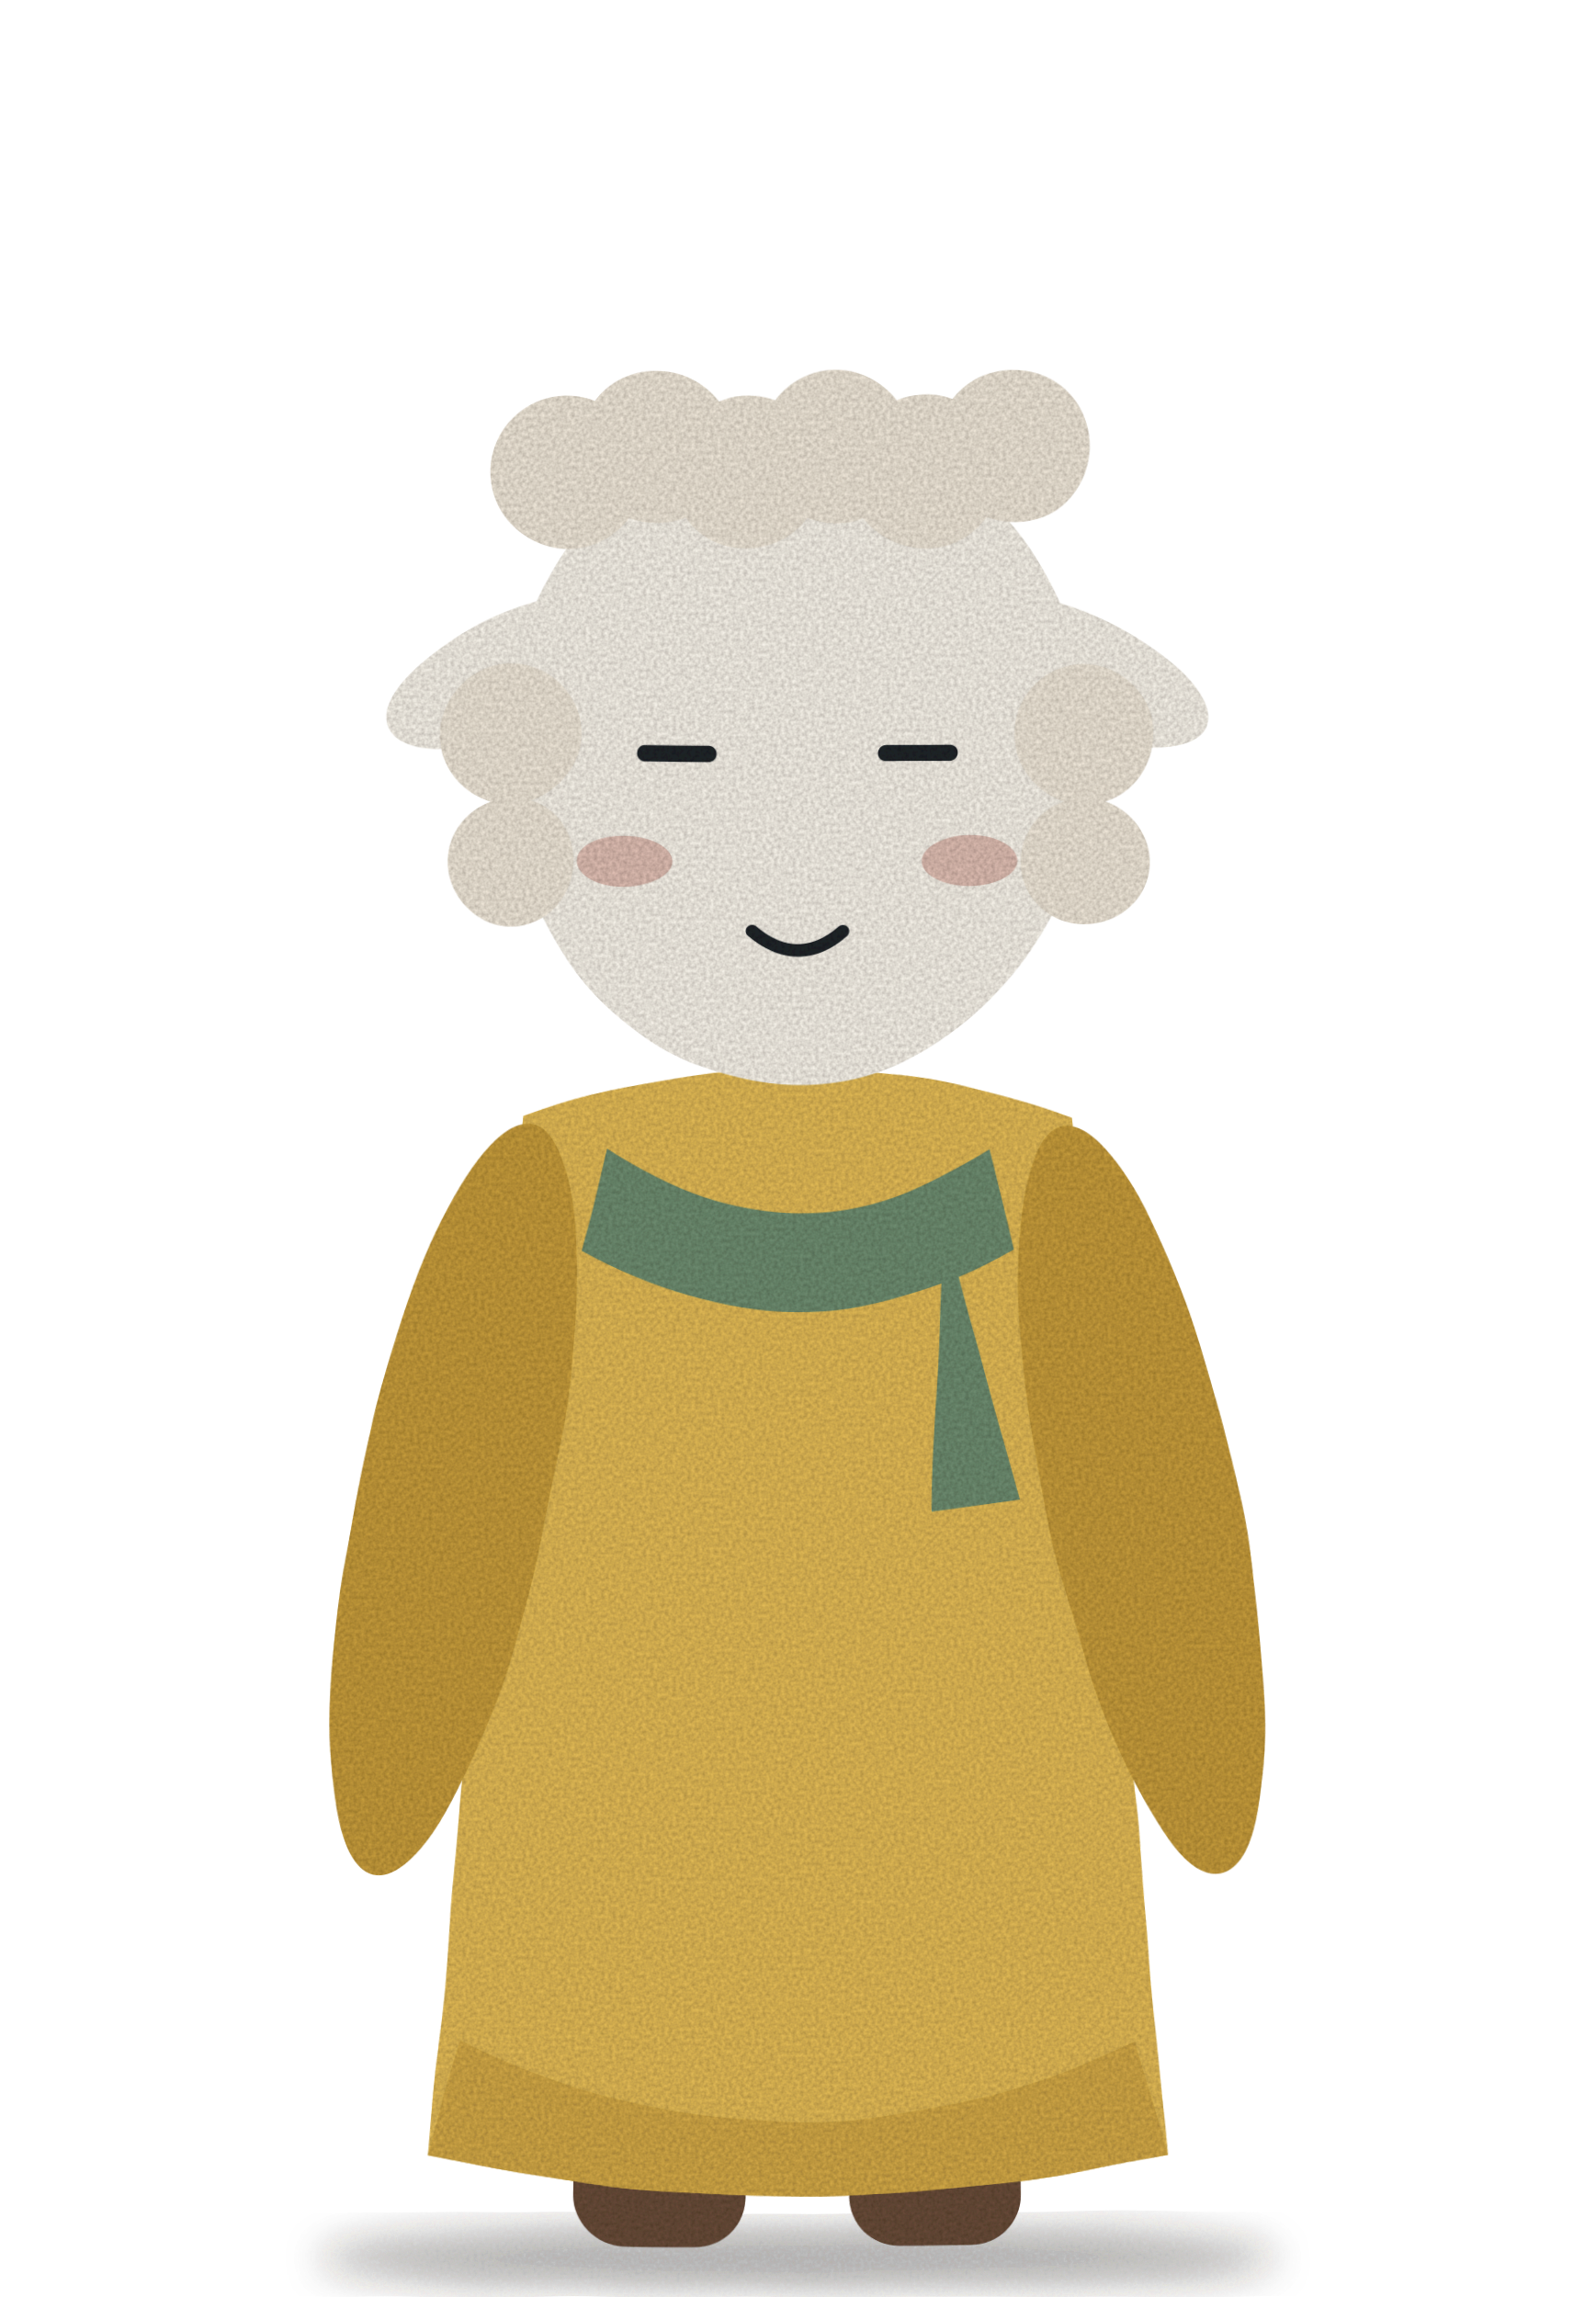
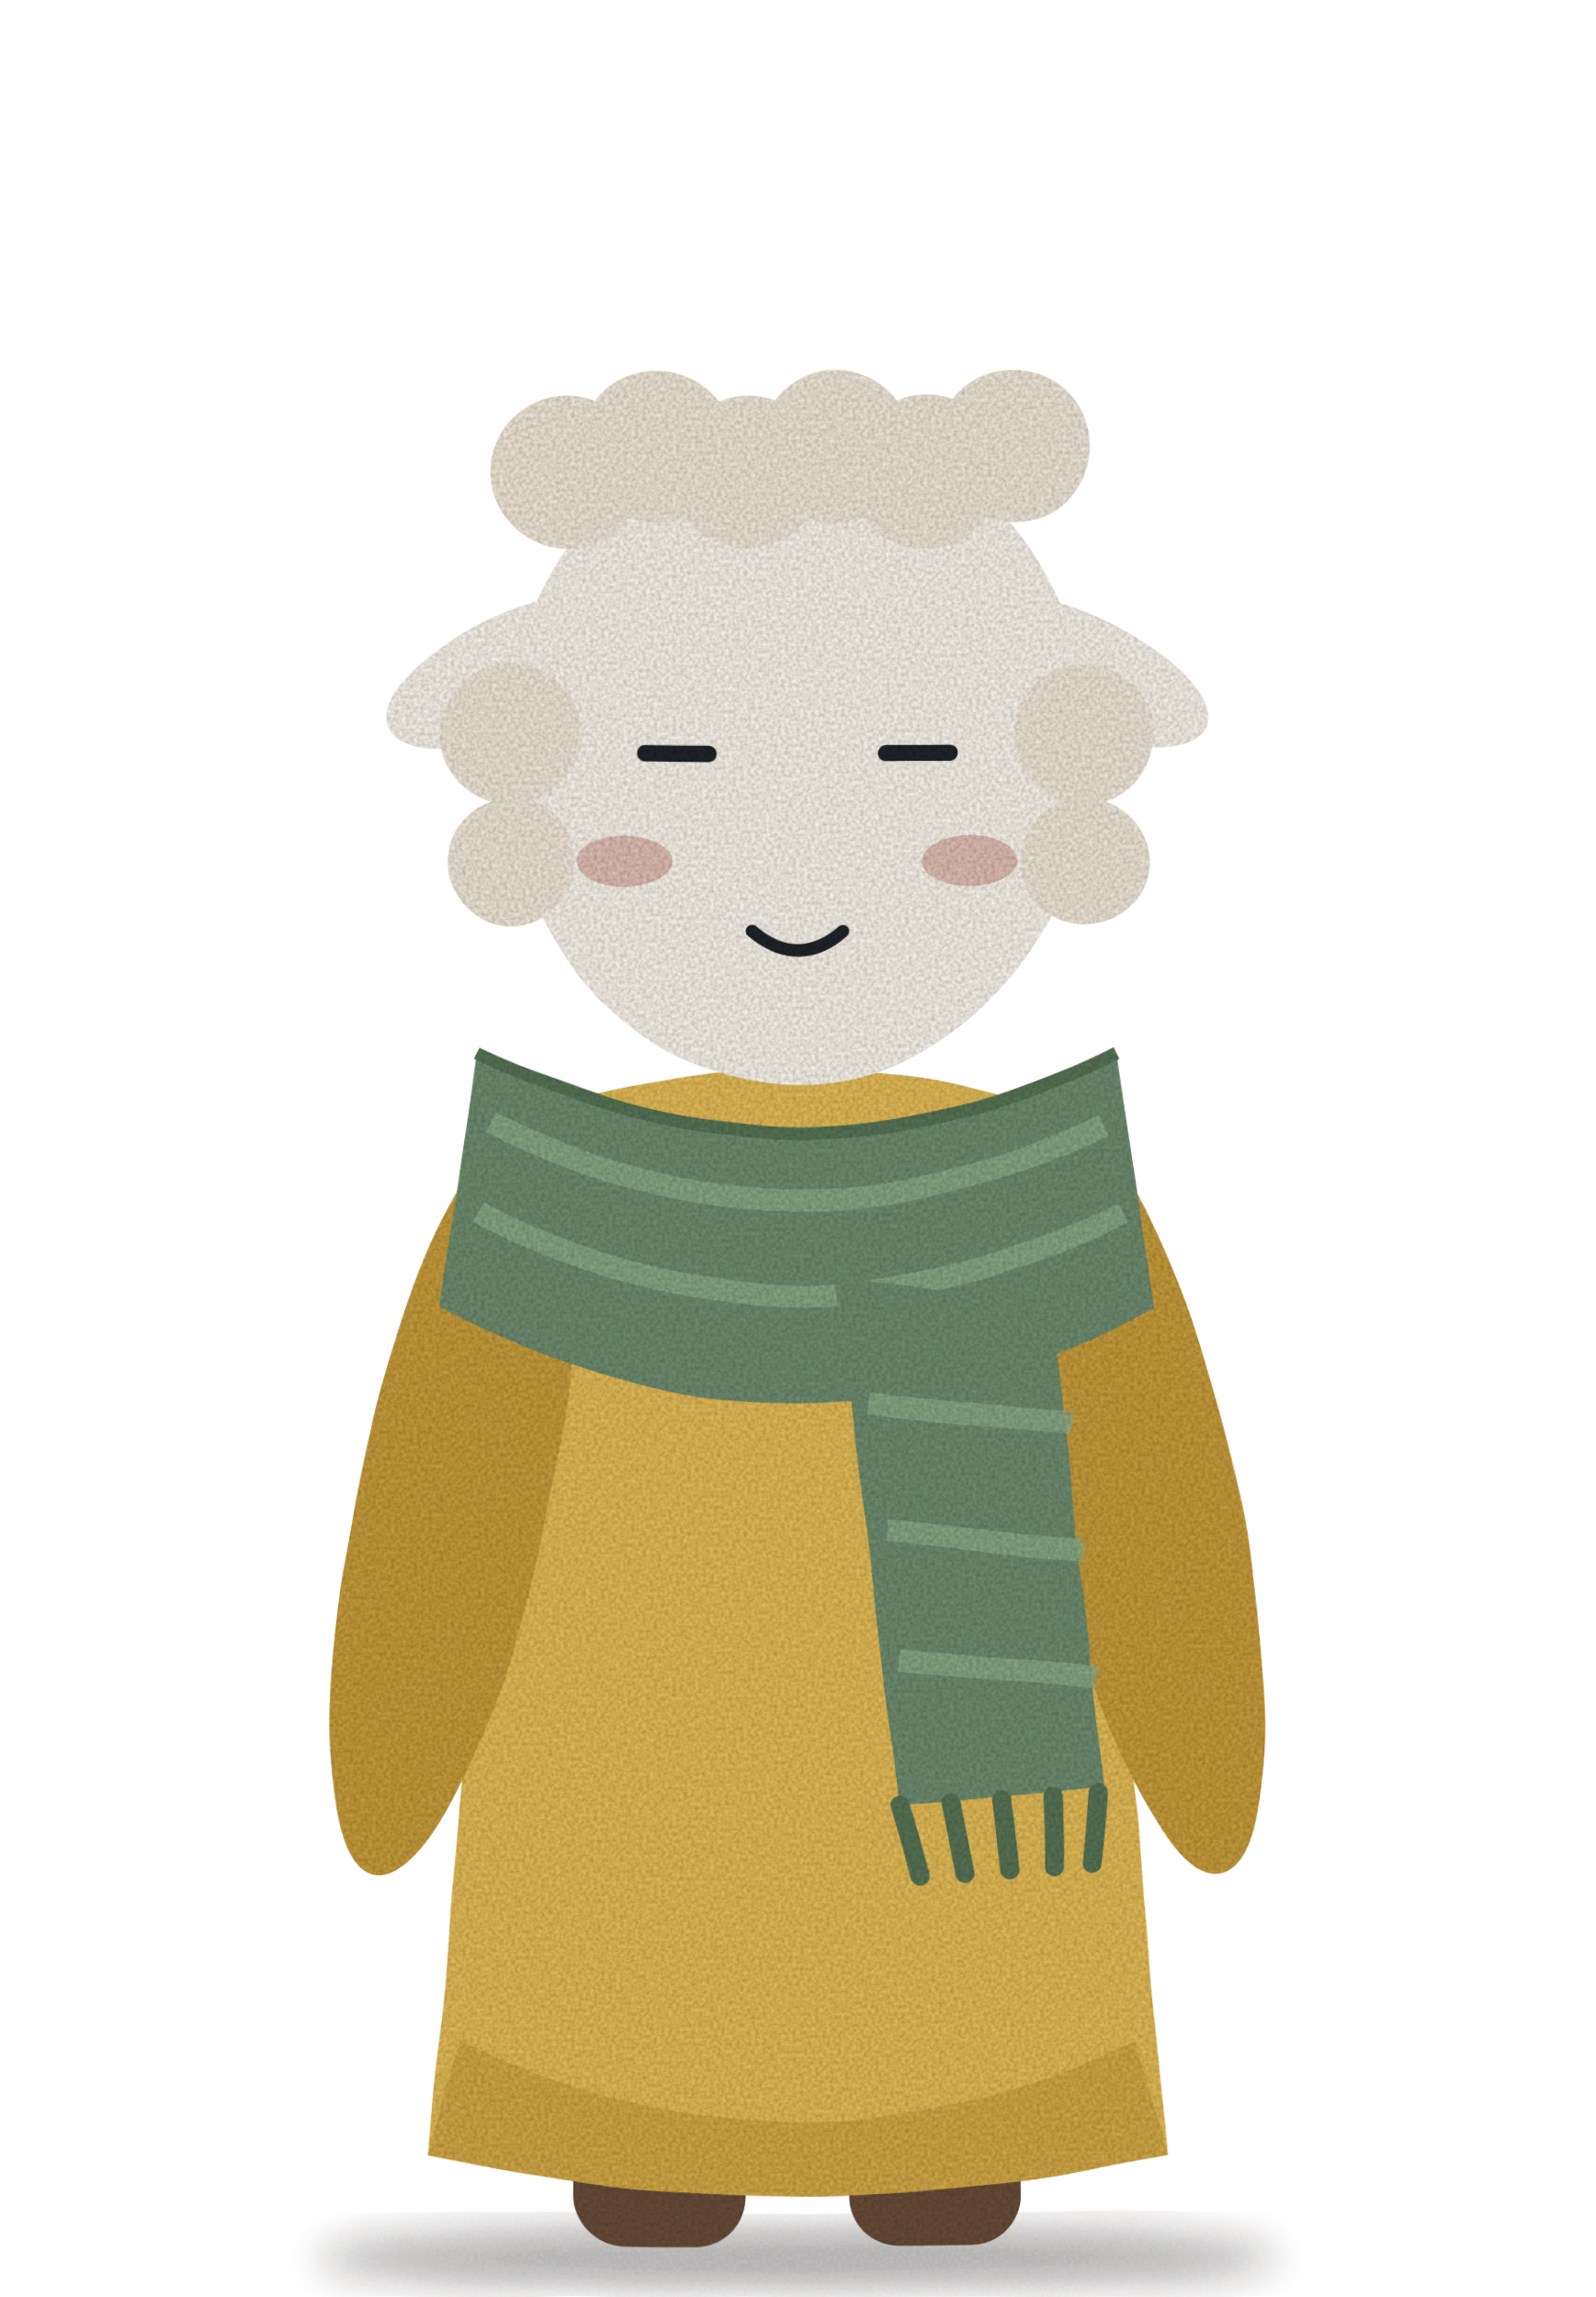
<svg xmlns="http://www.w3.org/2000/svg" width="500" height="720" viewBox="0 0 500 720">
  <defs>
    <filter id="wob" x="-5%" y="-5%" width="110%" height="110%">
      <feTurbulence type="fractalNoise" baseFrequency="0.018" numOctaves="2" seed="137" result="n" />
      <feDisplacementMap in="SourceGraphic" in2="n" scale="2.2" xChannelSelector="R" yChannelSelector="G" />
    </filter>
    <filter id="grain" x="0" y="0" width="100%" height="100%">
      <feTurbulence type="fractalNoise" baseFrequency="0.85" numOctaves="2" seed="144" result="t" />
      <feColorMatrix in="t" type="matrix" values="0 0 0 0 0.12  0 0 0 0 0.10  0 0 0 0 0.08  0 0 0 0.55 0" result="g" />
      <feComposite in="g" in2="SourceGraphic" operator="in" result="gi" />
      <feBlend in="SourceGraphic" in2="gi" mode="multiply" />
    </filter>
    <filter id="soft">
      <feGaussianBlur stdDeviation="6" />
    </filter>
    <filter id="softer">
      <feGaussianBlur stdDeviation="14" />
    </filter>
    <filter id="blurfar">
      <feGaussianBlur stdDeviation="2.2" />
    </filter>
  </defs>
  <g filter="url(#grain)">
    <g filter="url(#wob)">
      <ellipse cx="250" cy="708" rx="150" ry="12" fill="#000" opacity="0.28" filter="url(#soft)" />
      <rect x="180" y="660" width="54" height="44" rx="16" fill="#6B4E3B" />
      <rect x="266" y="660" width="54" height="44" rx="16" fill="#6B4E3B" />
      <path d="M164 350 Q250 320 336 350 L366 676 Q250 700 134 676Z" fill="#E6BE58" />
      <path d="M144 640 Q250 690 356 640 L366 676 Q250 700 134 676Z" fill="#C99F3D" opacity="0.6" />
      <ellipse cx="142" cy="470" rx="30" ry="120" transform="rotate(12 142 470)" fill="#C99F3D" />
      <ellipse cx="358" cy="470" rx="30" ry="120" transform="rotate(-12 358 470)" fill="#C99F3D" />
-       <path d="M190 360 Q250 400 310 360 L318 392 Q250 430 182 392Z" fill="#6F8F72" />
-       <path d="M296 384 L320 470 L292 474Z" fill="#6F8F72" />
+       <path d="M150 330 Q250 380 350 330 L362 410 Q250 470 138 410Z" fill="#6F8F72" />
+       <path d="M154 352 Q250 400 346 352 M150 380 Q250 432 352 380" stroke="#8FB08C" stroke-width="7" fill="none" opacity="0.8" />
+       <path d="M262 400 L330 410 L346 560 L282 566Z" fill="#6F8F72" />
+       <path d="M272 440 L336 446 M278 480 L340 486 M282 520 L344 526" stroke="#8FB08C" stroke-width="7" opacity="0.8" />
+       <path d="M282 566 l6 22 M298 565 l4 22 M314 564 l2 22 M330 563 l0 22 M344 562 l-2 22" stroke="#587659" stroke-width="6" stroke-linecap="round" />
+       <path d="M150 330 Q250 380 350 330" stroke="#587659" stroke-width="4" fill="none" />
      <ellipse cx="162" cy="210" rx="44" ry="18" transform="rotate(-24 162 210)" fill="#FBF7EE" />
      <ellipse cx="338" cy="210" rx="44" ry="18" transform="rotate(24 338 210)" fill="#FBF7EE" />
      <ellipse cx="250" cy="236" rx="92" ry="104" fill="#FBF7EE" />
      <circle cx="178" cy="148" r="24" fill="#F3EBDD" />
      <circle cx="206" cy="140" r="24" fill="#F3EBDD" />
      <circle cx="234" cy="148" r="24" fill="#F3EBDD" />
      <circle cx="262" cy="140" r="24" fill="#F3EBDD" />
      <circle cx="290" cy="148" r="24" fill="#F3EBDD" />
      <circle cx="318" cy="140" r="24" fill="#F3EBDD" />
      <circle cx="160" cy="230" r="22" fill="#F3EBDD" />
      <circle cx="160" cy="270" r="20" fill="#F3EBDD" />
      <circle cx="340" cy="230" r="22" fill="#F3EBDD" />
      <circle cx="340" cy="270" r="20" fill="#F3EBDD" />
      <path d="M202 236 L222 236" stroke="#20262B" stroke-width="5" stroke-linecap="round" />
      <path d="M278 236 L298 236" stroke="#20262B" stroke-width="5" stroke-linecap="round" />
      <path d="M236 292 Q250 304 264 292" stroke="#20262B" stroke-width="4" fill="none" stroke-linecap="round" />
      <ellipse cx="196" cy="270" rx="15" ry="8" fill="#C98B7E" opacity="0.5" />
      <ellipse cx="304" cy="270" rx="15" ry="8" fill="#C98B7E" opacity="0.5" />
    </g>
  </g>
</svg>
